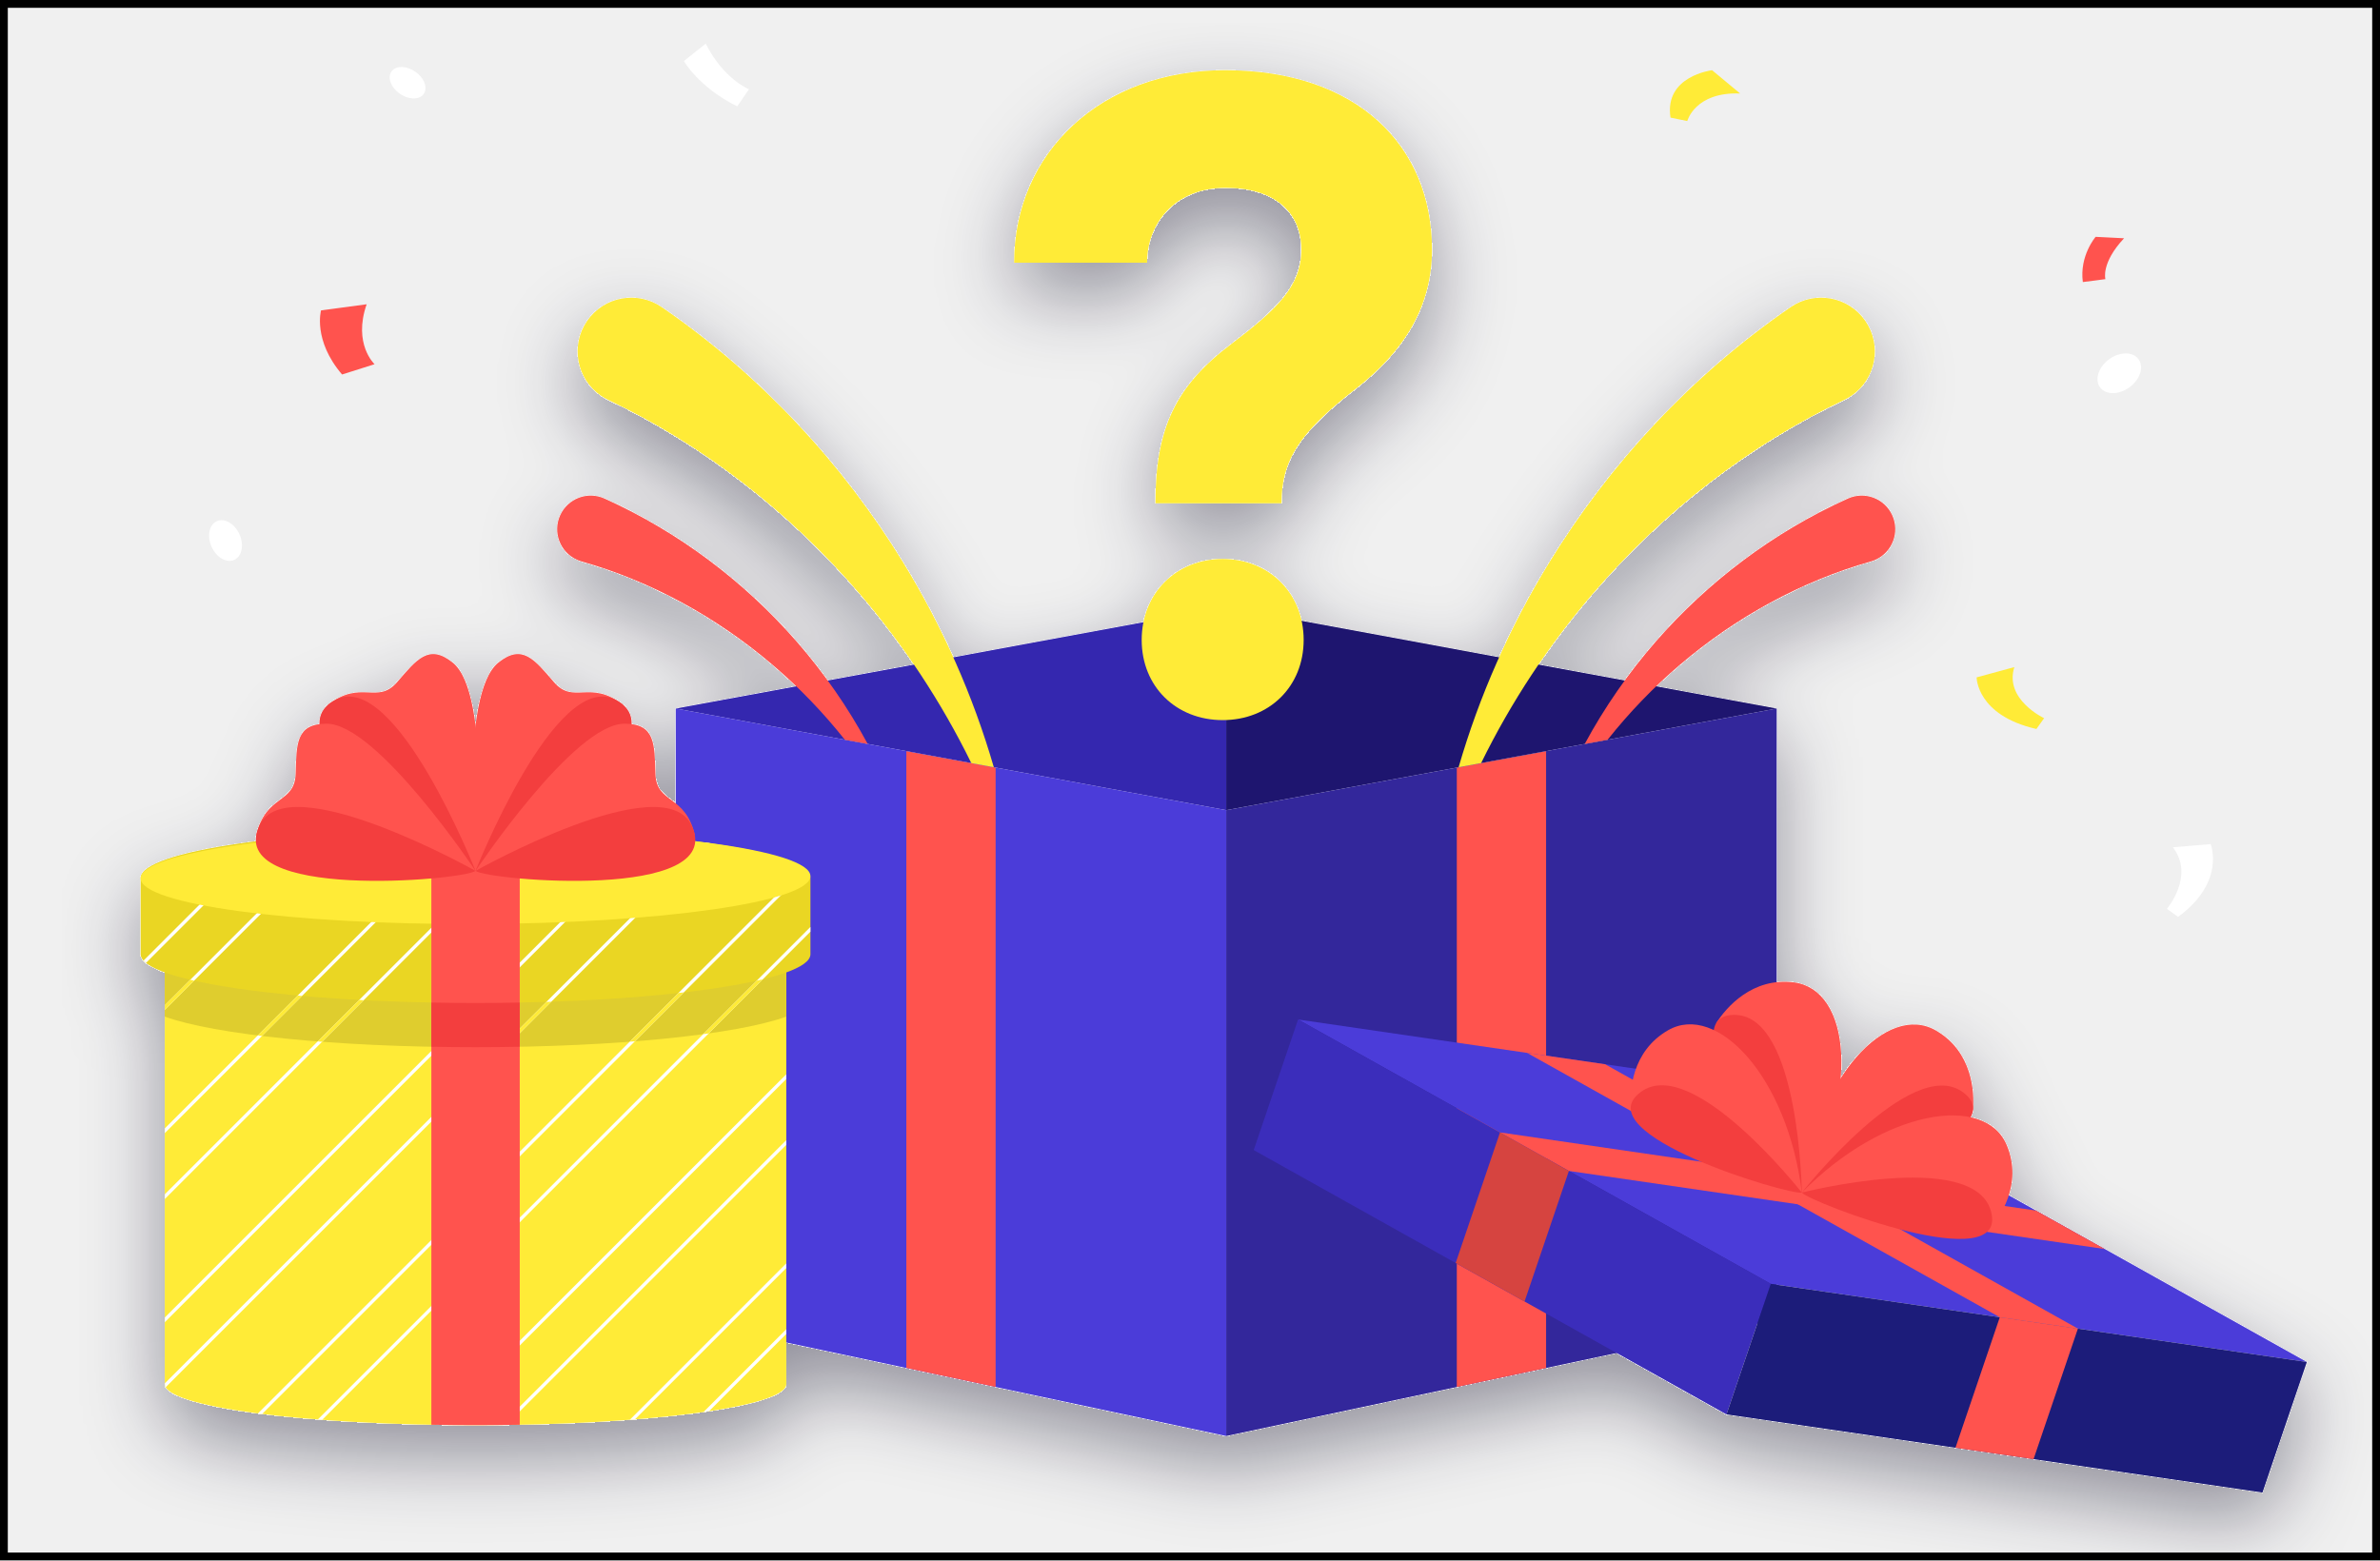
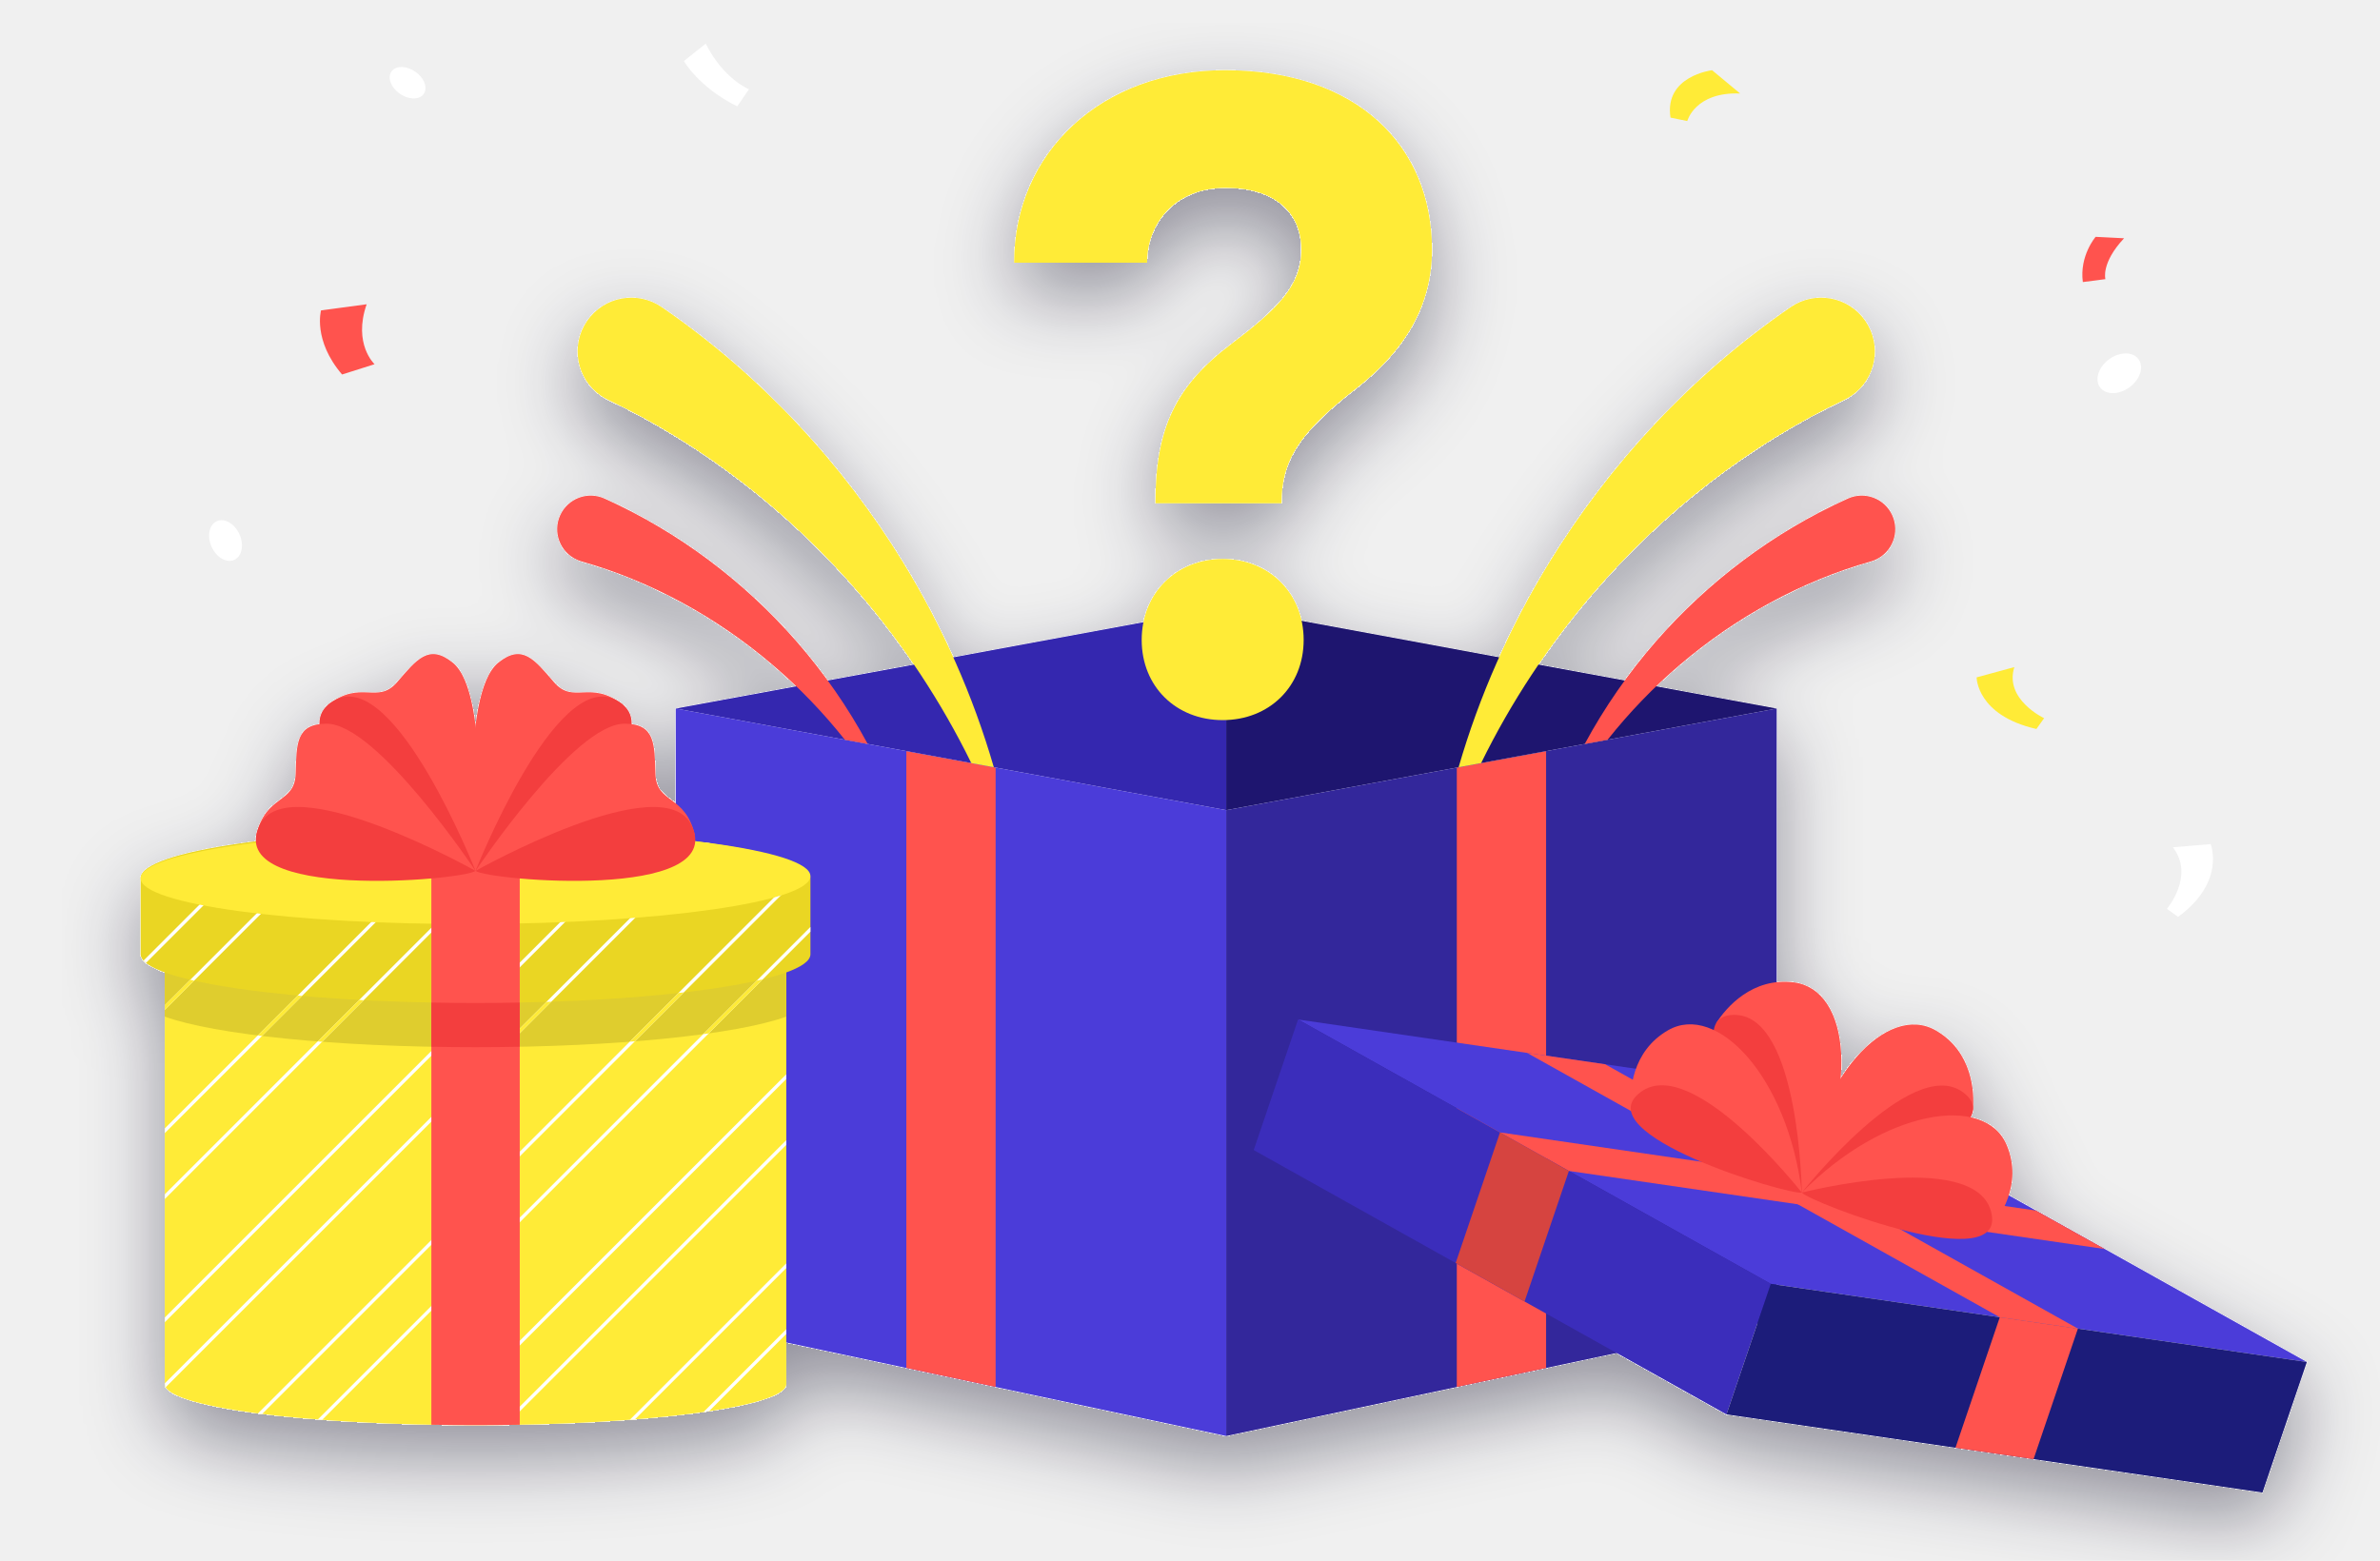
<svg xmlns="http://www.w3.org/2000/svg" width="305" height="200" viewBox="0 0 305 200" fill="none">
-   <g clip-path="url(#clip0_766_11880)">
-     <g filter="url(#filter0_d_766_11880)">
+   <g clip-path="url(#clip0_1173_24078)">
+     <g filter="url(#filter0_d_1173_24078)">
      <path d="M157.141 77.791L227.684 90.816L157.141 103.841V77.791Z" fill="#1E156F" />
      <path d="M157.141 77.791L86.598 90.816L157.141 103.841V77.791Z" fill="#3427AF" />
      <path d="M227.684 169.062L157.141 184.062V103.842L227.684 90.816V169.062Z" fill="#33279B" />
-       <mask id="mask0_766_11880" style="mask-type:alpha" maskUnits="userSpaceOnUse" x="157" y="90" width="71" height="95">
+       <mask id="mask0_1173_24078" style="mask-type:alpha" maskUnits="userSpaceOnUse" x="157" y="90" width="71" height="95">
        <path d="M227.684 169.062L157.141 184.062V103.842L227.684 90.816V169.062Z" fill="#33279B" />
      </mask>
-       <g mask="url(#mask0_766_11880)">
+       <g mask="url(#mask0_1173_24078)">
        <path d="M186.692 185.062H198.134V96.273L186.692 98.386V185.062Z" fill="#FF534E" />
      </g>
      <path d="M157.141 184.062L86.598 169.062V90.816L157.141 103.842V184.062Z" fill="#4B3CD9" />
-       <mask id="mask1_766_11880" style="mask-type:alpha" maskUnits="userSpaceOnUse" x="86" y="90" width="72" height="95">
+       <mask id="mask1_1173_24078" style="mask-type:alpha" maskUnits="userSpaceOnUse" x="86" y="90" width="72" height="95">
        <path d="M157.141 184.062L86.598 169.062V90.816L157.141 103.842V184.062Z" fill="#4B3CD9" />
      </mask>
-       <g mask="url(#mask1_766_11880)">
+       <g mask="url(#mask1_1173_24078)">
        <path d="M127.59 180.062L116.149 176.062V96.273L127.59 98.386V180.062Z" fill="#FF534E" />
      </g>
      <path d="M239.041 41.135C236.884 38.005 232.598 37.217 229.469 39.375L229.405 39.419C216.736 48.155 206.287 59.46 198.534 72.11C193.473 80.367 189.562 89.222 186.921 98.343L189.805 97.811C193.662 89.944 198.496 82.65 204.088 76.132C213.15 65.563 224.229 57.005 236.328 51.258C236.643 51.106 236.986 50.912 237.283 50.708C240.412 48.549 241.2 44.264 239.041 41.135Z" fill="#FFEB37" />
      <path d="M242.498 66.059C241.523 63.894 238.977 62.93 236.812 63.907L236.774 63.924C227.224 68.228 218.871 74.592 212.213 82.209C208.667 86.264 205.602 90.688 203.082 95.359L206.016 94.817C208.79 91.317 211.885 88.109 215.233 85.25C222.477 79.059 230.915 74.473 239.754 71.96C239.945 71.905 240.158 71.828 240.345 71.744C242.51 70.768 243.473 68.223 242.498 66.059Z" fill="#FF534E" />
      <path d="M75.24 41.135C77.397 38.005 81.683 37.217 84.812 39.375L84.876 39.419C97.545 48.155 107.994 59.46 115.747 72.11C120.808 80.367 124.719 89.222 127.36 98.343L124.476 97.811C120.619 89.944 115.785 82.65 110.193 76.132C101.131 65.563 90.052 57.005 77.953 51.258C77.638 51.106 77.295 50.912 76.998 50.708C73.87 48.549 73.082 44.264 75.24 41.135Z" fill="#FFEB37" />
      <path d="M71.784 66.059C72.76 63.894 75.305 62.93 77.47 63.907L77.508 63.924C87.058 68.228 95.411 74.592 102.069 82.209C105.614 86.264 108.68 90.688 111.199 95.359L108.266 94.817C105.492 91.317 102.397 88.109 99.049 85.25C91.805 79.059 83.367 74.473 74.528 71.96C74.337 71.905 74.124 71.828 73.937 71.744C71.772 70.768 70.809 68.223 71.784 66.059Z" fill="#FF534E" />
      <path d="M235.04 140.689L166.349 130.674L226.934 164.558L295.625 174.573L235.04 140.689Z" fill="#4B3CD9" />
      <path d="M166.349 130.674L160.666 147.409L221.251 181.293L226.934 164.558L166.349 130.674Z" fill="#3B2DBB" />
      <path d="M226.934 164.559L221.251 181.294L289.942 191.309L295.625 174.574L226.934 164.559Z" fill="#1C1C7A" />
      <path d="M195.691 134.951L256.276 168.836L266.284 170.295L205.698 136.41L195.691 134.951Z" fill="#FF534E" />
      <path d="M269.746 160.098L201.055 150.083L192.228 145.146L260.919 155.162L269.746 160.098Z" fill="#FF534E" />
      <path d="M195.372 166.82L186.545 161.883L192.228 145.148L201.055 150.085L195.372 166.82Z" fill="#D64440" />
      <path d="M250.593 185.571L260.601 187.03L266.284 170.295L256.276 168.836L250.593 185.571Z" fill="#FF534E" />
      <path d="M252.84 142.292C253.038 139.973 252.786 134.808 248.092 132.087C241.842 128.465 232.756 138.015 230.906 152.861" fill="#FF534E" />
      <path d="M230.906 152.861C230.906 152.861 244.88 135.146 251.53 139.977C258.998 145.403 232.558 153.21 230.906 152.861Z" fill="#F33E3E" />
      <path d="M219.943 131.122C221.199 129.162 224.543 125.218 229.924 125.918C237.087 126.851 238.478 139.959 230.906 152.862" fill="#FF534E" />
      <path d="M230.906 152.862C230.906 152.862 230.609 130.301 222.392 130.084C213.164 129.84 229.384 152.133 230.906 152.862Z" fill="#F33E3E" />
      <path d="M254.75 157.786C256.316 156.063 259.253 151.808 257.176 146.795C254.411 140.122 241.392 142.191 230.906 152.86" fill="#FF534E" />
      <path d="M230.906 152.861C230.906 152.861 252.766 147.275 255.115 155.152C257.753 163.998 232.007 154.141 230.906 152.861Z" fill="#F33E3E" />
      <path d="M208.994 142.25C208.8 139.929 209.062 134.765 213.762 132.054C220.019 128.444 229.086 138.013 230.906 152.862" fill="#FF534E" />
      <path d="M230.906 152.862C230.906 152.862 216.968 135.119 210.308 139.937C202.829 145.347 229.254 153.207 230.906 152.862Z" fill="#F33E3E" />
      <path d="M100.765 120.836L21.118 120.836L21.119 177.403C21.119 180.312 38.949 182.67 60.942 182.67C82.936 182.67 100.765 180.311 100.765 177.402V120.836Z" fill="#FFEB37" />
      <path d="M21.118 130.303C27.462 132.6 42.896 134.223 60.942 134.222C78.987 134.222 94.421 132.6 100.765 130.302V120.836L21.118 120.836V130.303Z" fill="#DFCD2E" />
      <path d="M60.941 106.293C37.239 106.293 18.025 109.091 18.025 112.543V122.307C18.025 125.759 37.239 128.556 60.942 128.556C84.644 128.556 103.858 125.758 103.858 122.306V112.543C103.858 109.091 84.643 106.293 60.941 106.293Z" fill="#EAD623" />
      <path d="M100.765 170.981V170.375L90.158 180.982C90.398 180.948 90.635 180.913 90.868 180.878L100.765 170.981Z" fill="white" />
      <path d="M100.764 162.534V161.928L80.718 181.974C80.939 181.957 81.157 181.94 81.375 181.923L100.764 162.534Z" fill="white" />
      <path d="M100.764 146.745V146.139L64.252 182.651C64.457 182.649 64.662 182.646 64.865 182.644L100.764 146.745Z" fill="white" />
      <path d="M56.428 182.636L100.765 138.299V137.693L55.831 182.626C56.03 182.63 56.229 182.633 56.428 182.636Z" fill="white" />
      <path d="M41.29 181.984L103.857 119.417V118.811L40.727 181.94C40.914 181.955 41.102 181.97 41.29 181.984Z" fill="white" />
      <path d="M33.06 181.162C33.237 181.185 33.417 181.207 33.597 181.23L103.296 111.532C103.196 111.442 103.084 111.352 102.958 111.264L33.06 181.162Z" fill="white" />
      <path d="M90.431 108.002L21.119 177.315V177.402C21.119 177.537 21.158 177.672 21.234 177.805L90.963 108.077C90.787 108.052 90.611 108.027 90.431 108.002Z" fill="white" />
      <path d="M82.823 107.166L21.119 168.87V169.476L83.38 107.215C83.195 107.198 83.009 107.182 82.823 107.166Z" fill="white" />
      <path d="M67.826 106.373L21.118 153.08L21.118 153.686L68.417 106.387C68.221 106.382 68.023 106.377 67.826 106.373Z" fill="white" />
      <path d="M59.456 106.297L21.118 144.635V145.241L60.064 106.295C59.861 106.295 59.658 106.296 59.456 106.297Z" fill="white" />
      <path d="M43.107 106.856L21.118 128.845V129.451L43.755 106.814C43.538 106.828 43.322 106.842 43.107 106.856Z" fill="white" />
      <path d="M90.115 132.553C90.353 132.521 90.585 132.488 90.82 132.455L97.757 125.518C97.5 125.58 97.238 125.641 96.966 125.702L90.115 132.553Z" fill="#FFEB37" />
      <path d="M80.704 133.518C80.923 133.502 81.142 133.485 81.359 133.468L87.629 127.199C87.403 127.225 87.174 127.251 86.945 127.276L80.704 133.518Z" fill="#FFEB37" />
      <path d="M64.23 134.203C64.436 134.2 64.639 134.197 64.844 134.194L70.644 128.395C70.437 128.401 70.227 128.407 70.019 128.414L64.23 134.203Z" fill="#FFEB37" />
      <path d="M61.434 128.555L55.811 134.177C56.01 134.18 56.209 134.183 56.408 134.186L62.042 128.553C61.839 128.554 61.636 128.554 61.434 128.555Z" fill="#FFEB37" />
      <path d="M41.278 133.527L46.606 128.199C46.413 128.189 46.222 128.178 46.031 128.168L40.714 133.485C40.9 133.499 41.09 133.513 41.278 133.527Z" fill="#FFEB37" />
      <path d="M38.151 127.604L33.034 132.72C33.212 132.742 33.394 132.764 33.575 132.785L38.707 127.653C38.522 127.637 38.335 127.62 38.151 127.604Z" fill="#FFEB37" />
      <path d="M24.384 125.58L21.118 128.846V129.452L24.876 125.694C24.708 125.657 24.546 125.619 24.384 125.58Z" fill="#FFEB37" />
      <path d="M33.819 107.699L18.394 123.124C18.482 123.223 18.586 123.321 18.706 123.418L34.505 107.619C34.274 107.645 34.045 107.672 33.819 107.699Z" fill="white" />
      <path d="M60.959 118.435C84.662 118.355 103.868 115.605 103.857 112.294C103.846 108.982 84.621 106.363 60.918 106.444C37.215 106.525 18.009 109.274 18.02 112.586C18.031 115.897 37.256 118.516 60.959 118.435Z" fill="#FFEB37" />
      <path d="M60.942 182.67C62.865 182.67 64.754 182.65 66.604 182.616L66.604 106.349C64.75 106.313 62.863 106.293 60.941 106.293C59.021 106.293 57.133 106.313 55.279 106.349L55.28 182.616C57.13 182.65 59.019 182.67 60.942 182.67Z" fill="#FF534E" />
      <path d="M55.28 128.502V134.168C57.133 134.203 59.021 134.223 60.942 134.223C62.862 134.223 64.75 134.203 66.603 134.168V128.502C64.75 128.538 62.862 128.557 60.942 128.557C59.021 128.557 57.133 128.538 55.28 128.502Z" fill="#F33E3E" />
      <path d="M60.941 111.625C60.941 111.625 58.794 88.989 63.876 84.923C66.924 82.485 68.462 84.509 70.99 87.434C73.516 90.358 75.614 87.044 79.849 90.333L60.941 111.625Z" fill="#FF534E" />
      <path d="M60.941 111.624C60.941 111.624 71.112 85.872 78.808 89.657C88.341 94.347 63.007 111.519 60.941 111.624Z" fill="#F33E3E" />
      <path d="M60.941 111.625C60.941 111.625 63.089 88.989 58.007 84.923C54.959 82.485 53.421 84.509 50.893 87.434C48.365 90.359 46.268 87.044 42.034 90.333L60.941 111.625Z" fill="#FF534E" />
      <path d="M60.941 111.624C60.941 111.624 50.77 85.872 43.075 89.657C33.542 94.347 58.876 111.519 60.941 111.624Z" fill="#F33E3E" />
      <path d="M60.941 111.625C60.941 111.625 48.33 92.705 41.822 92.756C37.919 92.786 38.002 95.327 37.886 99.191C37.77 103.055 34.051 101.806 32.84 107.028L60.941 111.625Z" fill="#FF534E" />
      <path d="M60.941 111.625C60.941 111.625 36.805 98.057 33.222 105.849C28.782 115.5 59.272 112.846 60.941 111.625Z" fill="#F33E3E" />
      <path d="M60.941 111.625C60.941 111.625 73.553 92.705 80.06 92.756C83.963 92.786 83.88 95.327 83.997 99.191C84.114 103.055 87.831 101.806 89.043 107.028L60.941 111.625Z" fill="#FF534E" />
      <path d="M60.941 111.626C60.941 111.626 85.077 98.058 88.661 105.849C93.1 115.5 62.611 112.847 60.941 111.626Z" fill="#F33E3E" />
      <path d="M157.859 44.043C163.637 39.639 166.77 36.701 166.77 32.003C166.77 27.109 163.247 24.072 157.078 24.072C150.518 24.072 146.996 28.675 146.996 33.669H129.963C129.963 19.573 141.121 9 156.982 9C173.919 9 183.508 18.692 183.508 32.003C183.508 39.248 179.985 45.023 173.625 49.917C166.475 55.496 164.227 59.019 164.227 64.502H148.072C148.071 54.81 150.717 49.426 157.859 44.043ZM146.309 82.022C146.309 76.052 150.717 71.648 156.687 71.648C162.657 71.648 167.065 76.052 167.065 82.022C167.065 87.995 162.657 92.299 156.687 92.299C150.717 92.299 146.309 87.996 146.309 82.022Z" fill="#FFEB37" />
    </g>
    <path d="M48 46.681C48 46.681 45.212 44.097 46.986 39L41.142 39.785C41.142 39.785 40.066 43.594 43.837 48L48 46.681Z" fill="#FF534E" />
    <path d="M53.732 12.484C54.689 12.084 54.792 10.918 53.964 9.88C53.136 8.842 51.689 8.324 50.732 8.724C49.775 9.123 49.672 10.289 50.5 11.327C51.328 12.366 52.775 12.883 53.732 12.484Z" fill="white" />
    <path d="M219.407 9C219.407 9 213.241 9.734 214.078 15.075L216.225 15.512C216.225 15.512 217.217 11.758 223 11.984L219.407 9Z" fill="#FFEB37" />
    <path d="M270.275 46.055C268.915 47.053 268.401 48.663 269.127 49.652C269.853 50.641 271.543 50.633 272.903 49.635C274.263 48.637 274.776 47.027 274.051 46.038C273.325 45.049 271.634 45.057 270.275 46.055Z" fill="white" />
    <path d="M269.81 35.778C269.81 35.778 269.216 33.72 272.202 30.54L268.558 30.356C268.558 30.356 266.468 32.763 266.919 36.153L269.81 35.778Z" fill="#FF534E" />
    <path d="M283.296 108.195C283.296 108.195 285.27 113.03 279.126 117.516L277.69 116.488C277.69 116.488 281.299 112.273 278.459 108.603L283.296 108.195Z" fill="white" />
    <path d="M95.977 11.443C95.977 11.443 92.731 10.146 90.44 5.592L87.645 7.823C87.645 7.823 89.499 11.158 94.478 13.639L95.977 11.443L95.977 11.443Z" fill="white" />
    <path d="M30.018 71.763C31.003 71.319 31.301 69.849 30.684 68.48C30.067 67.11 28.768 66.36 27.783 66.804C26.798 67.248 26.5 68.718 27.117 70.087C27.735 71.457 29.033 72.207 30.018 71.763Z" fill="white" />
    <path d="M253.308 86.82C253.308 86.82 253.285 91.68 260.968 93.437L261.955 92.052C261.955 92.052 256.826 89.656 258.14 85.504L253.308 86.82Z" fill="#FFEB37" />
  </g>
-   <rect x="0.5" y="0.5" width="304" height="199" stroke="black" />
  <defs>
-     <filter id="filter0_d_766_11880" x="8.02" y="3" width="297.605" height="202.309" filterUnits="userSpaceOnUse" color-interpolation-filters="sRGB">
+     <filter id="filter0_d_1173_24078" x="8.02" y="3" width="297.605" height="202.309" filterUnits="userSpaceOnUse" color-interpolation-filters="sRGB">
      <feFlood flood-opacity="0" result="BackgroundImageFix" />
      <feColorMatrix in="SourceAlpha" type="matrix" values="0 0 0 0 0 0 0 0 0 0 0 0 0 0 0 0 0 0 127 0" result="hardAlpha" />
      <feOffset dy="4" />
      <feGaussianBlur stdDeviation="5" />
      <feComposite in2="hardAlpha" operator="out" />
      <feColorMatrix type="matrix" values="0 0 0 0 0.024 0 0 0 0 0.013 0 0 0 0 0.121 0 0 0 0.4 0" />
-       <feBlend mode="normal" in2="BackgroundImageFix" result="effect1_dropShadow_766_11880" />
-       <feBlend mode="normal" in="SourceGraphic" in2="effect1_dropShadow_766_11880" result="shape" />
+       <feBlend mode="normal" in2="BackgroundImageFix" result="effect1_dropShadow_1173_24078" />
+       <feBlend mode="normal" in="SourceGraphic" in2="effect1_dropShadow_1173_24078" result="shape" />
    </filter>
-     <clipPath id="clip0_766_11880">
+     <clipPath id="clip0_1173_24078">
      <rect width="305" height="200" fill="white" />
    </clipPath>
  </defs>
</svg>
